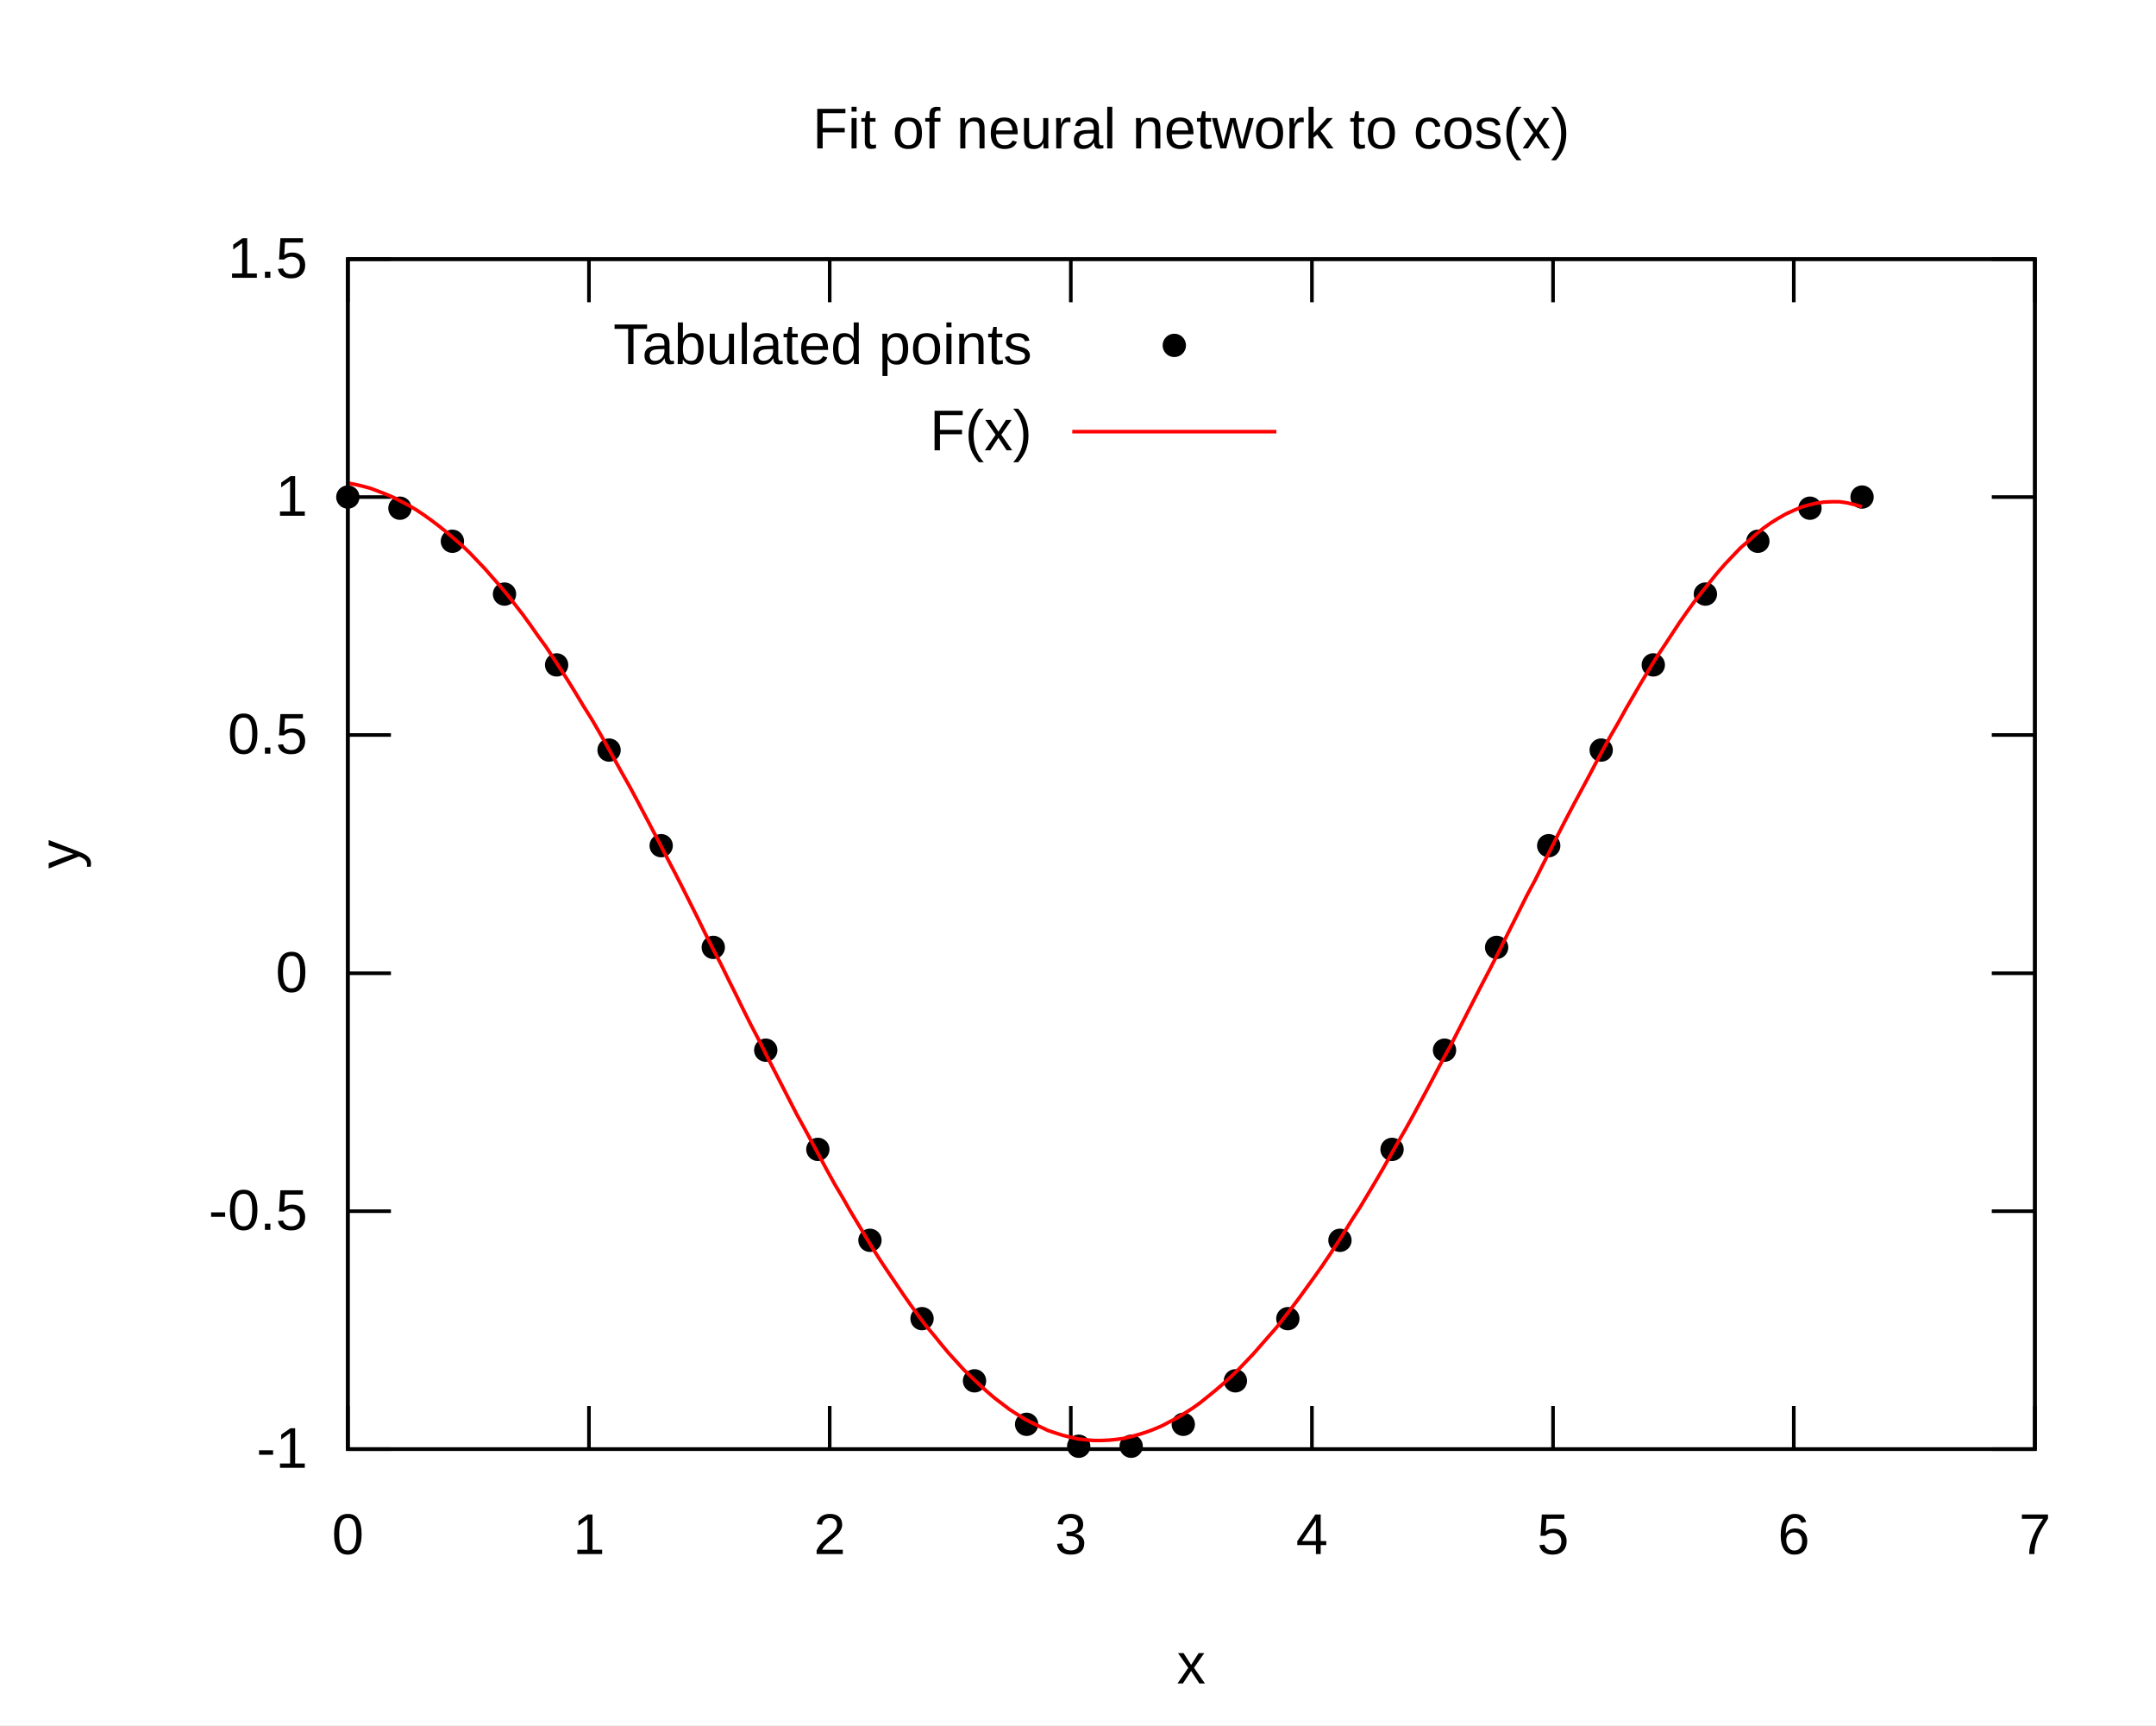
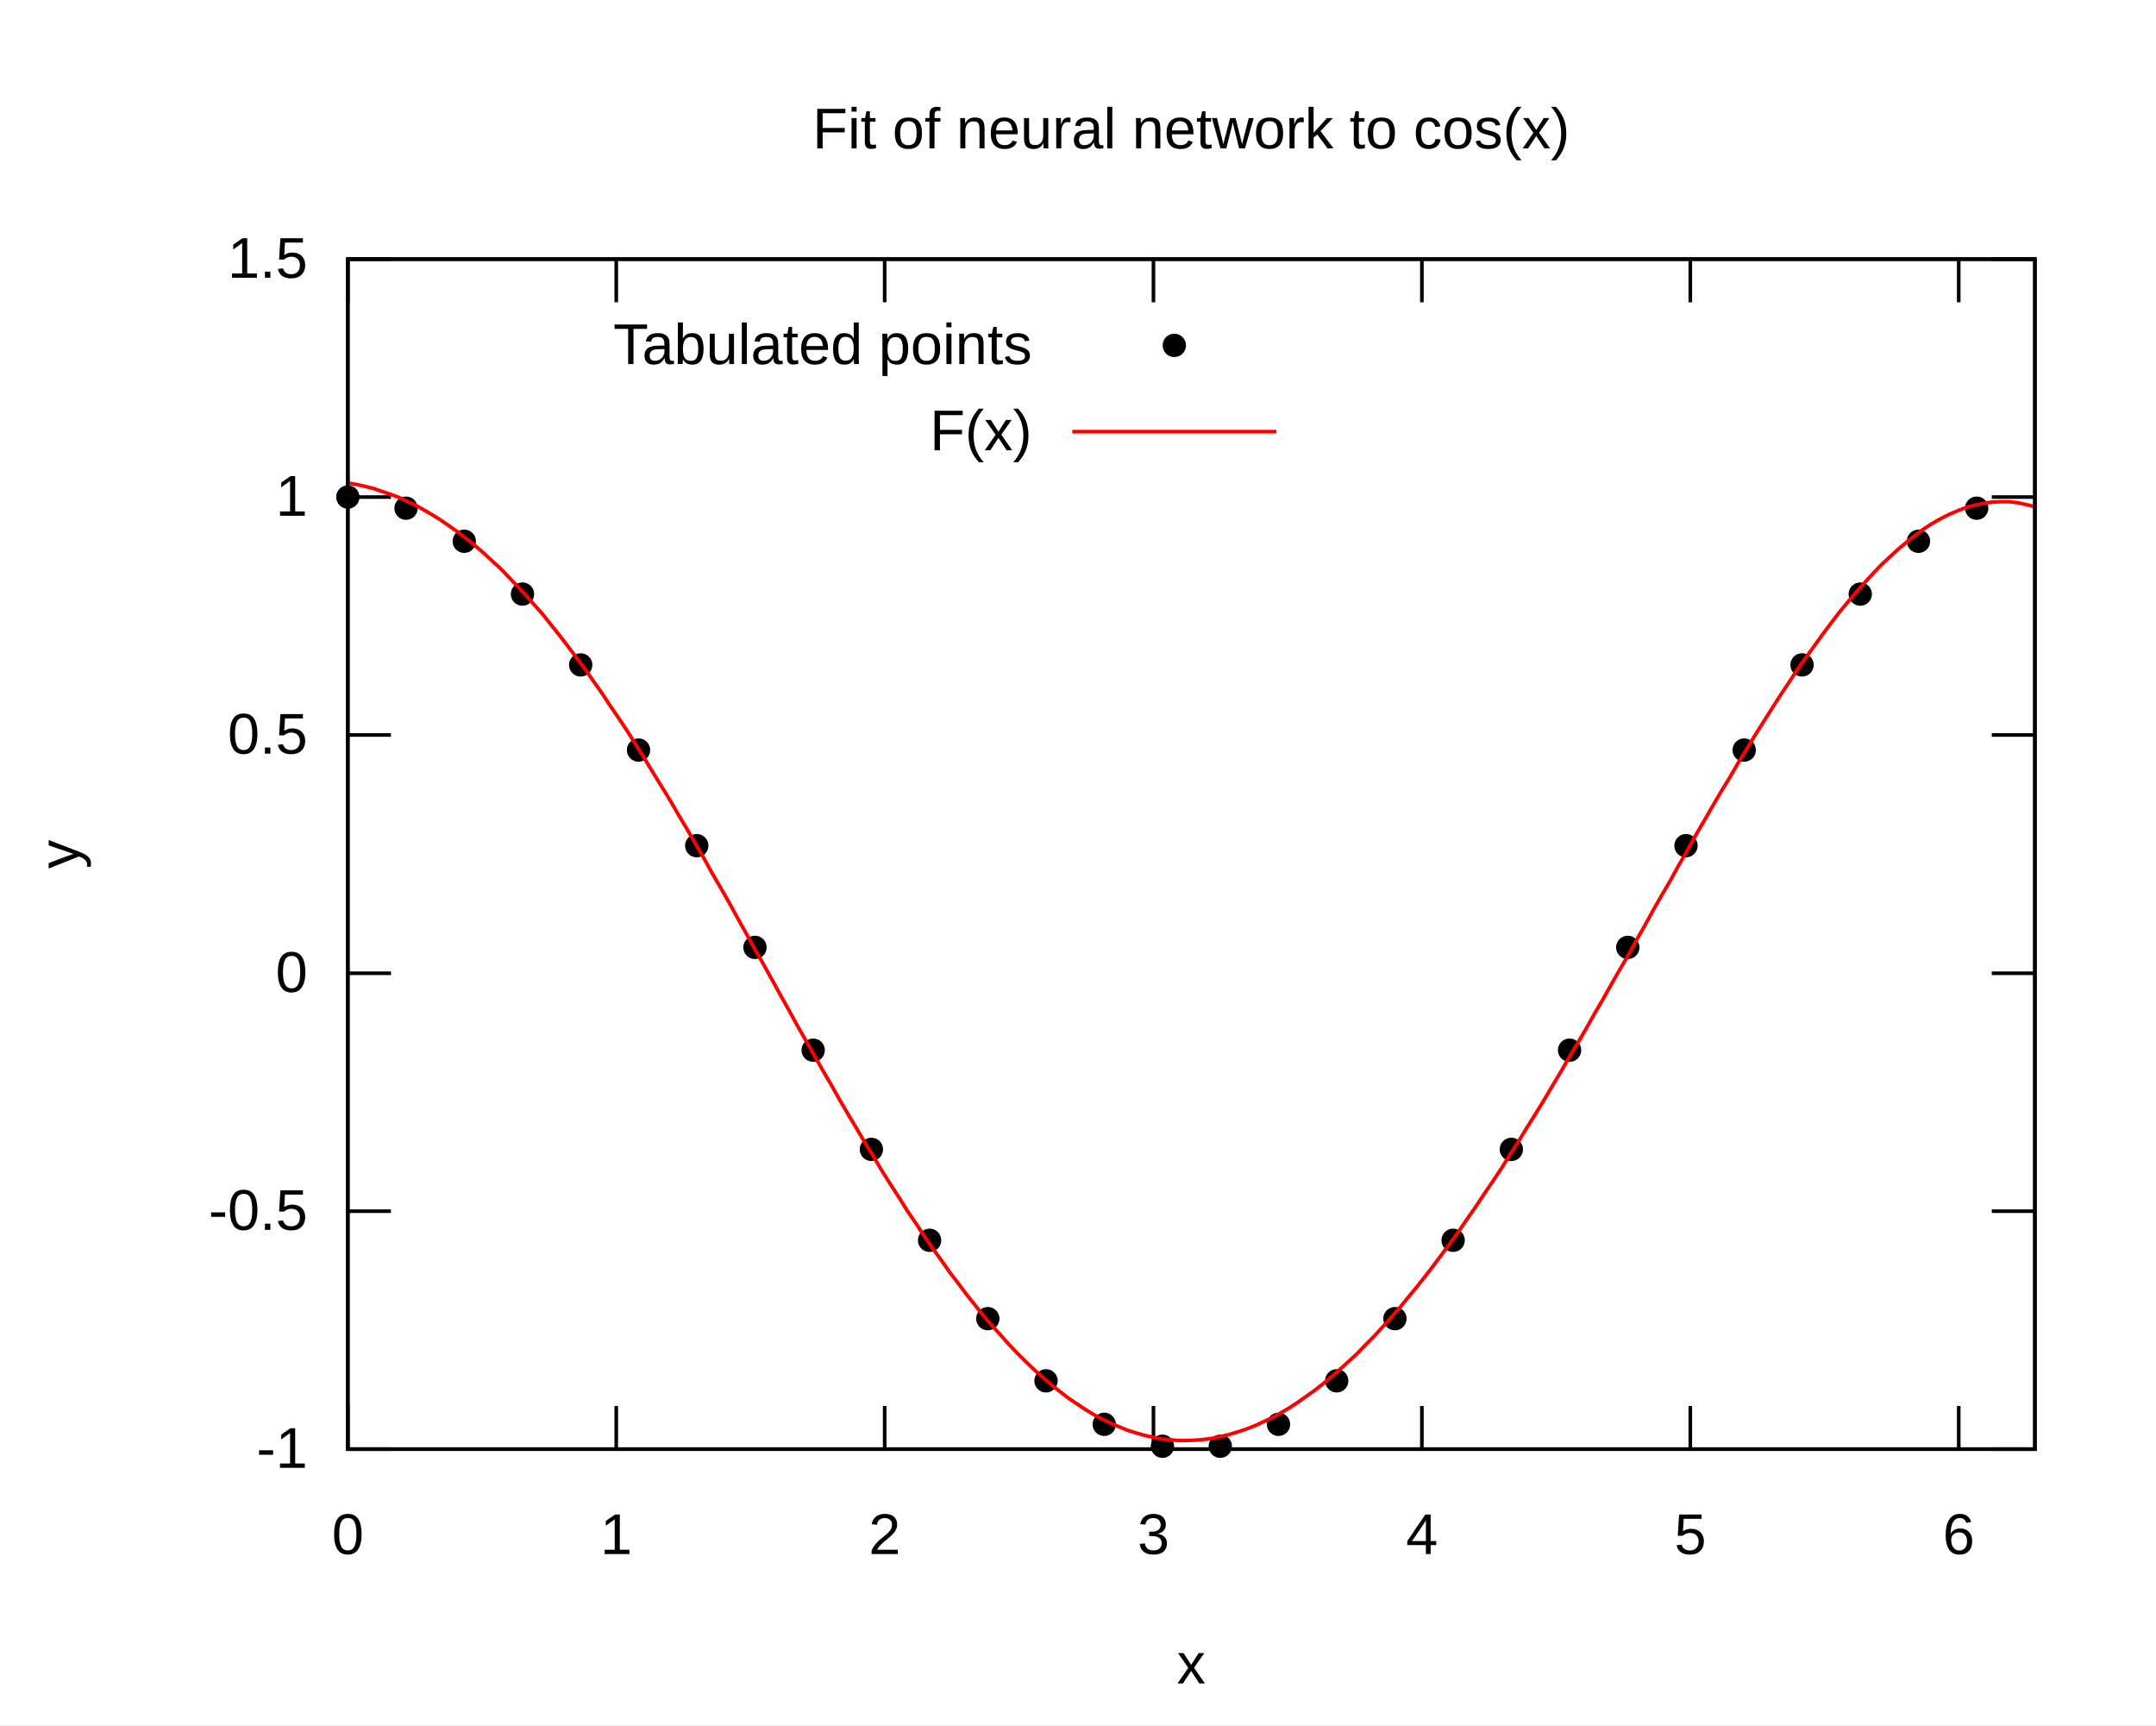
<svg xmlns="http://www.w3.org/2000/svg" xmlns:xlink="http://www.w3.org/1999/xlink" width="600" height="480" viewBox="0 0 600 480">
  <g id="gnuplot_canvas">
    <rect x="0" y="0" width="600" height="480" fill="#ffffff" />
    <defs>
      <circle id="gpDot" r="0.5" stroke-width="0.5" />
      <path id="gpPt0" stroke-width="0.167" stroke="currentColor" d="M-1,0 h2 M0,-1 v2" />
      <path id="gpPt1" stroke-width="0.167" stroke="currentColor" d="M-1,-1 L1,1 M1,-1 L-1,1" />
      <path id="gpPt2" stroke-width="0.167" stroke="currentColor" d="M-1,0 L1,0 M0,-1 L0,1 M-1,-1 L1,1 M-1,1 L1,-1" />
      <rect id="gpPt3" stroke-width="0.167" stroke="currentColor" x="-1" y="-1" width="2" height="2" />
      <rect id="gpPt4" stroke-width="0.167" stroke="currentColor" fill="currentColor" x="-1" y="-1" width="2" height="2" />
      <circle id="gpPt5" stroke-width="0.167" stroke="currentColor" cx="0" cy="0" r="1" />
      <use xlink:href="#gpPt5" id="gpPt6" fill="currentColor" stroke="none" />
      <path id="gpPt7" stroke-width="0.167" stroke="currentColor" d="M0,-1.33 L-1.33,0.67 L1.33,0.67 z" />
      <use xlink:href="#gpPt7" id="gpPt8" fill="currentColor" stroke="none" />
      <use xlink:href="#gpPt7" id="gpPt9" stroke="currentColor" transform="rotate(180)" />
      <use xlink:href="#gpPt9" id="gpPt10" fill="currentColor" stroke="none" />
      <use xlink:href="#gpPt3" id="gpPt11" stroke="currentColor" transform="rotate(45)" />
      <use xlink:href="#gpPt11" id="gpPt12" fill="currentColor" stroke="none" />
      <path id="gpPt13" stroke-width="0.167" stroke="currentColor" d="M0,1.330 L1.265,0.411 L0.782,-1.067 L-0.782,-1.076 L-1.265,0.411 z" />
      <use xlink:href="#gpPt13" id="gpPt14" fill="currentColor" stroke="none" />
      <filter id="textbox" filterUnits="objectBoundingBox" x="0" y="0" height="1" width="1">
        <feFlood flood-color="#FFFFFF" flood-opacity="1" result="bgnd" />
        <feComposite in="SourceGraphic" in2="bgnd" operator="atop" />
      </filter>
      <filter id="greybox" filterUnits="objectBoundingBox" x="0" y="0" height="1" width="1">
        <feFlood flood-color="lightgrey" flood-opacity="1" result="grey" />
        <feComposite in="SourceGraphic" in2="grey" operator="atop" />
      </filter>
    </defs>
    <g fill="none" color="#FFFFFF" stroke="currentColor" stroke-width="1.00" stroke-linecap="butt" stroke-linejoin="miter">
</g>
    <g fill="none" color="black" stroke="currentColor" stroke-width="1.00" stroke-linecap="butt" stroke-linejoin="miter">
      <path stroke="black" d="M96.8,403.2 L108.8,403.2 M566.3,403.2 L554.3,403.2  " />
      <g transform="translate(85.6,408.4)" stroke="none" fill="black" font-family="Arial" font-size="16.00" text-anchor="end">
        <text>
          <tspan font-family="Arial">-1</tspan>
        </text>
      </g>
    </g>
    <g fill="none" color="black" stroke="currentColor" stroke-width="1.00" stroke-linecap="butt" stroke-linejoin="miter">
      <path stroke="black" d="M96.8,337.0 L108.8,337.0 M566.3,337.0 L554.3,337.0  " />
      <g transform="translate(85.6,342.2)" stroke="none" fill="black" font-family="Arial" font-size="16.00" text-anchor="end">
        <text>
          <tspan font-family="Arial">-0.5</tspan>
        </text>
      </g>
    </g>
    <g fill="none" color="black" stroke="currentColor" stroke-width="1.00" stroke-linecap="butt" stroke-linejoin="miter">
      <path stroke="black" d="M96.8,270.8 L108.8,270.8 M566.3,270.8 L554.3,270.8  " />
      <g transform="translate(85.6,276.0)" stroke="none" fill="black" font-family="Arial" font-size="16.00" text-anchor="end">
        <text>
          <tspan font-family="Arial"> 0</tspan>
        </text>
      </g>
    </g>
    <g fill="none" color="black" stroke="currentColor" stroke-width="1.00" stroke-linecap="butt" stroke-linejoin="miter">
      <path stroke="black" d="M96.8,204.5 L108.8,204.5 M566.3,204.5 L554.3,204.5  " />
      <g transform="translate(85.6,209.7)" stroke="none" fill="black" font-family="Arial" font-size="16.00" text-anchor="end">
        <text>
          <tspan font-family="Arial"> 0.5</tspan>
        </text>
      </g>
    </g>
    <g fill="none" color="black" stroke="currentColor" stroke-width="1.00" stroke-linecap="butt" stroke-linejoin="miter">
      <path stroke="black" d="M96.8,138.3 L108.8,138.3 M566.3,138.3 L554.3,138.3  " />
      <g transform="translate(85.6,143.5)" stroke="none" fill="black" font-family="Arial" font-size="16.00" text-anchor="end">
        <text>
          <tspan font-family="Arial"> 1</tspan>
        </text>
      </g>
    </g>
    <g fill="none" color="black" stroke="currentColor" stroke-width="1.00" stroke-linecap="butt" stroke-linejoin="miter">
      <path stroke="black" d="M96.8,72.1 L108.8,72.1 M566.3,72.1 L554.3,72.1  " />
      <g transform="translate(85.6,77.3)" stroke="none" fill="black" font-family="Arial" font-size="16.00" text-anchor="end">
        <text>
          <tspan font-family="Arial"> 1.5</tspan>
        </text>
      </g>
    </g>
    <g fill="none" color="black" stroke="currentColor" stroke-width="1.00" stroke-linecap="butt" stroke-linejoin="miter">
      <path stroke="black" d="M96.8,403.2 L96.8,391.2 M96.8,72.1 L96.8,84.1  " />
      <g transform="translate(96.8,432.4)" stroke="none" fill="black" font-family="Arial" font-size="16.00" text-anchor="middle">
        <text>
          <tspan font-family="Arial"> 0</tspan>
        </text>
      </g>
    </g>
    <g fill="none" color="black" stroke="currentColor" stroke-width="1.00" stroke-linecap="butt" stroke-linejoin="miter">
-       <path stroke="black" d="M163.9,403.2 L163.9,391.2 M163.9,72.1 L163.9,84.1  " />
-       <g transform="translate(163.9,432.4)" stroke="none" fill="black" font-family="Arial" font-size="16.00" text-anchor="middle">
+       <path stroke="black" d="M171.5,403.2 L171.5,391.2 M171.5,72.1 L171.5,84.1  " />
+       <g transform="translate(171.5,432.4)" stroke="none" fill="black" font-family="Arial" font-size="16.00" text-anchor="middle">
        <text>
          <tspan font-family="Arial"> 1</tspan>
        </text>
      </g>
    </g>
    <g fill="none" color="black" stroke="currentColor" stroke-width="1.00" stroke-linecap="butt" stroke-linejoin="miter">
-       <path stroke="black" d="M230.9,403.2 L230.9,391.2 M230.9,72.1 L230.9,84.1  " />
-       <g transform="translate(230.9,432.4)" stroke="none" fill="black" font-family="Arial" font-size="16.00" text-anchor="middle">
+       <path stroke="black" d="M246.2,403.2 L246.2,391.2 M246.2,72.1 L246.2,84.1  " />
+       <g transform="translate(246.2,432.4)" stroke="none" fill="black" font-family="Arial" font-size="16.00" text-anchor="middle">
        <text>
          <tspan font-family="Arial"> 2</tspan>
        </text>
      </g>
    </g>
    <g fill="none" color="black" stroke="currentColor" stroke-width="1.00" stroke-linecap="butt" stroke-linejoin="miter">
-       <path stroke="black" d="M298.0,403.2 L298.0,391.2 M298.0,72.1 L298.0,84.1  " />
-       <g transform="translate(298.0,432.4)" stroke="none" fill="black" font-family="Arial" font-size="16.00" text-anchor="middle">
+       <path stroke="black" d="M321.0,403.2 L321.0,391.2 M321.0,72.1 L321.0,84.1  " />
+       <g transform="translate(321.0,432.4)" stroke="none" fill="black" font-family="Arial" font-size="16.00" text-anchor="middle">
        <text>
          <tspan font-family="Arial"> 3</tspan>
        </text>
      </g>
    </g>
    <g fill="none" color="black" stroke="currentColor" stroke-width="1.00" stroke-linecap="butt" stroke-linejoin="miter">
-       <path stroke="black" d="M365.1,403.2 L365.1,391.2 M365.1,72.1 L365.1,84.1  " />
-       <g transform="translate(365.1,432.4)" stroke="none" fill="black" font-family="Arial" font-size="16.00" text-anchor="middle">
+       <path stroke="black" d="M395.7,403.2 L395.7,391.2 M395.7,72.1 L395.7,84.1  " />
+       <g transform="translate(395.7,432.4)" stroke="none" fill="black" font-family="Arial" font-size="16.00" text-anchor="middle">
        <text>
          <tspan font-family="Arial"> 4</tspan>
        </text>
      </g>
    </g>
    <g fill="none" color="black" stroke="currentColor" stroke-width="1.00" stroke-linecap="butt" stroke-linejoin="miter">
-       <path stroke="black" d="M432.2,403.2 L432.2,391.2 M432.2,72.1 L432.2,84.1  " />
-       <g transform="translate(432.2,432.4)" stroke="none" fill="black" font-family="Arial" font-size="16.00" text-anchor="middle">
+       <path stroke="black" d="M470.4,403.2 L470.4,391.2 M470.4,72.1 L470.4,84.1  " />
+       <g transform="translate(470.4,432.4)" stroke="none" fill="black" font-family="Arial" font-size="16.00" text-anchor="middle">
        <text>
          <tspan font-family="Arial"> 5</tspan>
        </text>
      </g>
    </g>
    <g fill="none" color="black" stroke="currentColor" stroke-width="1.00" stroke-linecap="butt" stroke-linejoin="miter">
-       <path stroke="black" d="M499.2,403.2 L499.2,391.2 M499.2,72.1 L499.2,84.1  " />
-       <g transform="translate(499.2,432.4)" stroke="none" fill="black" font-family="Arial" font-size="16.00" text-anchor="middle">
+       <path stroke="black" d="M545.1,403.2 L545.1,391.2 M545.1,72.1 L545.1,84.1  " />
+       <g transform="translate(545.1,432.4)" stroke="none" fill="black" font-family="Arial" font-size="16.00" text-anchor="middle">
        <text>
          <tspan font-family="Arial"> 6</tspan>
-         </text>
-       </g>
-     </g>
-     <g fill="none" color="black" stroke="currentColor" stroke-width="1.00" stroke-linecap="butt" stroke-linejoin="miter">
-       <path stroke="black" d="M566.3,403.2 L566.3,391.2 M566.3,72.1 L566.3,84.1  " />
-       <g transform="translate(566.3,432.4)" stroke="none" fill="black" font-family="Arial" font-size="16.00" text-anchor="middle">
-         <text>
-           <tspan font-family="Arial"> 7</tspan>
        </text>
      </g>
    </g>
    <g fill="none" color="black" stroke="currentColor" stroke-width="1.00" stroke-linecap="butt" stroke-linejoin="miter">
</g>
    <g fill="none" color="black" stroke="currentColor" stroke-width="1.00" stroke-linecap="butt" stroke-linejoin="miter">
      <path stroke="black" d="M96.8,72.1 L96.8,403.2 L566.3,403.2 L566.3,72.1 L96.8,72.1 Z  " />
    </g>
    <g fill="none" color="black" stroke="currentColor" stroke-width="1.00" stroke-linecap="butt" stroke-linejoin="miter">
      <g transform="translate(22.0,237.7) rotate(270)" stroke="none" fill="black" font-family="Arial" font-size="16.00" text-anchor="middle">
        <text>
          <tspan font-family="Arial">y</tspan>
        </text>
      </g>
    </g>
    <g fill="none" color="black" stroke="currentColor" stroke-width="1.00" stroke-linecap="butt" stroke-linejoin="miter">
      <g transform="translate(331.5,468.4)" stroke="none" fill="black" font-family="Arial" font-size="16.00" text-anchor="middle">
        <text>
          <tspan font-family="Arial">x</tspan>
        </text>
      </g>
    </g>
    <g fill="none" color="black" stroke="currentColor" stroke-width="1.00" stroke-linecap="butt" stroke-linejoin="miter">
      <g transform="translate(331.5,41.3)" stroke="none" fill="black" font-family="Arial" font-size="16.00" text-anchor="middle">
        <text>
          <tspan font-family="Arial">Fit of neural network to cos(x)</tspan>
        </text>
      </g>
    </g>
    <g id="gnuplot_plot_1">
      <g fill="none" color="black" stroke="currentColor" stroke-width="1.00" stroke-linecap="butt" stroke-linejoin="miter">
        <g transform="translate(287.2,101.3)" stroke="none" fill="black" font-family="Arial" font-size="16.00" text-anchor="end">
          <text>
            <tspan font-family="Arial">Tabulated points</tspan>
          </text>
        </g>
      </g>
      <g fill="none" color="black" stroke="currentColor" stroke-width="1.00" stroke-linecap="butt" stroke-linejoin="miter">
        <use xlink:href="#gpPt6" transform="translate(96.8,138.3) scale(3.00)" color="rgb(  0,   0,   0)" />
-         <use xlink:href="#gpPt6" transform="translate(111.3,141.4) scale(3.00)" color="rgb(  0,   0,   0)" />
-         <use xlink:href="#gpPt6" transform="translate(125.9,150.6) scale(3.00)" color="rgb(  0,   0,   0)" />
-         <use xlink:href="#gpPt6" transform="translate(140.4,165.3) scale(3.00)" color="rgb(  0,   0,   0)" />
-         <use xlink:href="#gpPt6" transform="translate(154.9,185.0) scale(3.00)" color="rgb(  0,   0,   0)" />
-         <use xlink:href="#gpPt6" transform="translate(169.5,208.7) scale(3.00)" color="rgb(  0,   0,   0)" />
-         <use xlink:href="#gpPt6" transform="translate(184.0,235.3) scale(3.00)" color="rgb(  0,   0,   0)" />
-         <use xlink:href="#gpPt6" transform="translate(198.5,263.6) scale(3.00)" color="rgb(  0,   0,   0)" />
-         <use xlink:href="#gpPt6" transform="translate(213.1,292.2) scale(3.00)" color="rgb(  0,   0,   0)" />
-         <use xlink:href="#gpPt6" transform="translate(227.6,319.8) scale(3.00)" color="rgb(  0,   0,   0)" />
-         <use xlink:href="#gpPt6" transform="translate(242.1,345.1) scale(3.00)" color="rgb(  0,   0,   0)" />
-         <use xlink:href="#gpPt6" transform="translate(256.6,366.9) scale(3.00)" color="rgb(  0,   0,   0)" />
-         <use xlink:href="#gpPt6" transform="translate(271.2,384.2) scale(3.00)" color="rgb(  0,   0,   0)" />
-         <use xlink:href="#gpPt6" transform="translate(285.7,396.3) scale(3.00)" color="rgb(  0,   0,   0)" />
-         <use xlink:href="#gpPt6" transform="translate(300.2,402.4) scale(3.00)" color="rgb(  0,   0,   0)" />
-         <use xlink:href="#gpPt6" transform="translate(314.8,402.4) scale(3.00)" color="rgb(  0,   0,   0)" />
-         <use xlink:href="#gpPt6" transform="translate(329.3,396.3) scale(3.00)" color="rgb(  0,   0,   0)" />
-         <use xlink:href="#gpPt6" transform="translate(343.8,384.2) scale(3.00)" color="rgb(  0,   0,   0)" />
-         <use xlink:href="#gpPt6" transform="translate(358.4,366.9) scale(3.00)" color="rgb(  0,   0,   0)" />
-         <use xlink:href="#gpPt6" transform="translate(372.9,345.1) scale(3.00)" color="rgb(  0,   0,   0)" />
-         <use xlink:href="#gpPt6" transform="translate(387.4,319.8) scale(3.00)" color="rgb(  0,   0,   0)" />
-         <use xlink:href="#gpPt6" transform="translate(402.0,292.2) scale(3.00)" color="rgb(  0,   0,   0)" />
-         <use xlink:href="#gpPt6" transform="translate(416.5,263.6) scale(3.00)" color="rgb(  0,   0,   0)" />
-         <use xlink:href="#gpPt6" transform="translate(431.0,235.3) scale(3.00)" color="rgb(  0,   0,   0)" />
-         <use xlink:href="#gpPt6" transform="translate(445.6,208.7) scale(3.00)" color="rgb(  0,   0,   0)" />
-         <use xlink:href="#gpPt6" transform="translate(460.1,185.0) scale(3.00)" color="rgb(  0,   0,   0)" />
-         <use xlink:href="#gpPt6" transform="translate(474.6,165.3) scale(3.00)" color="rgb(  0,   0,   0)" />
-         <use xlink:href="#gpPt6" transform="translate(489.2,150.6) scale(3.00)" color="rgb(  0,   0,   0)" />
-         <use xlink:href="#gpPt6" transform="translate(503.7,141.4) scale(3.00)" color="rgb(  0,   0,   0)" />
-         <use xlink:href="#gpPt6" transform="translate(518.2,138.3) scale(3.00)" color="rgb(  0,   0,   0)" />
+         <use xlink:href="#gpPt6" transform="translate(113.0,141.4) scale(3.00)" color="rgb(  0,   0,   0)" />
+         <use xlink:href="#gpPt6" transform="translate(129.2,150.6) scale(3.00)" color="rgb(  0,   0,   0)" />
+         <use xlink:href="#gpPt6" transform="translate(145.4,165.3) scale(3.00)" color="rgb(  0,   0,   0)" />
+         <use xlink:href="#gpPt6" transform="translate(161.6,185.0) scale(3.00)" color="rgb(  0,   0,   0)" />
+         <use xlink:href="#gpPt6" transform="translate(177.7,208.7) scale(3.00)" color="rgb(  0,   0,   0)" />
+         <use xlink:href="#gpPt6" transform="translate(193.9,235.3) scale(3.00)" color="rgb(  0,   0,   0)" />
+         <use xlink:href="#gpPt6" transform="translate(210.1,263.6) scale(3.00)" color="rgb(  0,   0,   0)" />
+         <use xlink:href="#gpPt6" transform="translate(226.3,292.2) scale(3.00)" color="rgb(  0,   0,   0)" />
+         <use xlink:href="#gpPt6" transform="translate(242.5,319.8) scale(3.00)" color="rgb(  0,   0,   0)" />
+         <use xlink:href="#gpPt6" transform="translate(258.7,345.1) scale(3.00)" color="rgb(  0,   0,   0)" />
+         <use xlink:href="#gpPt6" transform="translate(274.9,366.9) scale(3.00)" color="rgb(  0,   0,   0)" />
+         <use xlink:href="#gpPt6" transform="translate(291.1,384.2) scale(3.00)" color="rgb(  0,   0,   0)" />
+         <use xlink:href="#gpPt6" transform="translate(307.3,396.3) scale(3.00)" color="rgb(  0,   0,   0)" />
+         <use xlink:href="#gpPt6" transform="translate(323.5,402.4) scale(3.00)" color="rgb(  0,   0,   0)" />
+         <use xlink:href="#gpPt6" transform="translate(339.6,402.4) scale(3.00)" color="rgb(  0,   0,   0)" />
+         <use xlink:href="#gpPt6" transform="translate(355.8,396.3) scale(3.00)" color="rgb(  0,   0,   0)" />
+         <use xlink:href="#gpPt6" transform="translate(372.0,384.2) scale(3.00)" color="rgb(  0,   0,   0)" />
+         <use xlink:href="#gpPt6" transform="translate(388.2,366.9) scale(3.00)" color="rgb(  0,   0,   0)" />
+         <use xlink:href="#gpPt6" transform="translate(404.4,345.1) scale(3.00)" color="rgb(  0,   0,   0)" />
+         <use xlink:href="#gpPt6" transform="translate(420.6,319.8) scale(3.00)" color="rgb(  0,   0,   0)" />
+         <use xlink:href="#gpPt6" transform="translate(436.8,292.2) scale(3.00)" color="rgb(  0,   0,   0)" />
+         <use xlink:href="#gpPt6" transform="translate(453.0,263.6) scale(3.00)" color="rgb(  0,   0,   0)" />
+         <use xlink:href="#gpPt6" transform="translate(469.2,235.3) scale(3.00)" color="rgb(  0,   0,   0)" />
+         <use xlink:href="#gpPt6" transform="translate(485.4,208.7) scale(3.00)" color="rgb(  0,   0,   0)" />
+         <use xlink:href="#gpPt6" transform="translate(501.5,185.0) scale(3.00)" color="rgb(  0,   0,   0)" />
+         <use xlink:href="#gpPt6" transform="translate(517.7,165.3) scale(3.00)" color="rgb(  0,   0,   0)" />
+         <use xlink:href="#gpPt6" transform="translate(533.9,150.6) scale(3.00)" color="rgb(  0,   0,   0)" />
+         <use xlink:href="#gpPt6" transform="translate(550.1,141.4) scale(3.00)" color="rgb(  0,   0,   0)" />
        <use xlink:href="#gpPt6" transform="translate(326.8,96.1) scale(3.00)" color="rgb(  0,   0,   0)" />
      </g>
    </g>
    <g id="gnuplot_plot_2">
      <g fill="none" color="black" stroke="currentColor" stroke-width="1.00" stroke-linecap="butt" stroke-linejoin="miter">
        <g transform="translate(287.2,125.3)" stroke="none" fill="black" font-family="Arial" font-size="16.00" text-anchor="end">
          <text>
            <tspan font-family="Arial">F(x)</tspan>
          </text>
        </g>
      </g>
      <g fill="none" color="black" stroke="currentColor" stroke-width="1.00" stroke-linecap="butt" stroke-linejoin="miter">
-         <path stroke="rgb(255,   0,   0)" d="M298.4,120.1 L355.2,120.1 M96.8,134.4 L98.9,134.8 L101.0,135.3 L103.2,135.9 L105.3,136.7 L107.4,137.5   L109.5,138.4 L111.6,139.5 L113.7,140.6 L115.9,141.9 L118.0,143.3 L120.1,144.8 L122.2,146.4 L124.3,148.1   L126.4,149.9 L128.6,151.8 L130.7,153.8 L132.8,156.0 L134.9,158.2 L137.0,160.6 L139.2,163.1 L141.3,165.6   L143.4,168.3 L145.5,171.0 L147.6,173.9 L149.7,176.9 L151.9,179.9 L154.0,183.1 L156.1,186.3 L158.2,189.6   L160.3,193.0 L162.4,196.5 L164.6,200.0 L166.7,203.6 L168.8,207.3 L170.9,211.1 L173.0,214.9 L175.2,218.8   L177.3,222.7 L179.4,226.7 L181.5,230.7 L183.6,234.7 L185.7,238.8 L187.9,243.0 L190.0,247.1 L192.1,251.3   L194.2,255.5 L196.3,259.8 L198.4,264.0 L200.6,268.2 L202.7,272.5 L204.8,276.7 L206.9,281.0 L209.0,285.2   L211.2,289.4 L213.3,293.6 L215.4,297.7 L217.5,301.8 L219.6,305.9 L221.7,310.0 L223.9,314.0 L226.0,317.9   L228.1,321.8 L230.2,325.7 L232.3,329.5 L234.5,333.2 L236.6,336.9 L238.7,340.4 L240.8,343.9 L242.9,347.4   L245.0,350.7 L247.2,354.0 L249.3,357.1 L251.4,360.2 L253.5,363.2 L255.6,366.1 L257.7,368.9 L259.9,371.5   L262.0,374.1 L264.1,376.6 L266.2,378.9 L268.3,381.2 L270.5,383.3 L272.6,385.3 L274.7,387.2 L276.8,389.0   L278.9,390.6 L281.0,392.2 L283.2,393.6 L285.3,394.9 L287.4,396.0 L289.5,397.0 L291.6,398.0 L293.7,398.7   L295.9,399.4 L298.0,399.9 L300.1,400.4 L302.2,400.6 L304.3,400.8 L306.5,400.8 L308.6,400.7 L310.7,400.5   L312.8,400.2 L314.9,399.7 L317.0,399.1 L319.2,398.4 L321.3,397.6 L323.4,396.7 L325.5,395.6 L327.6,394.5   L329.7,393.2 L331.9,391.8 L334.0,390.3 L336.1,388.6 L338.2,386.9 L340.3,385.1 L342.5,383.1 L344.6,381.1   L346.7,378.9 L348.8,376.7 L350.9,374.3 L353.0,371.9 L355.2,369.4 L357.3,366.7 L359.4,364.0 L361.5,361.2   L363.6,358.3 L365.7,355.4 L367.9,352.3 L370.0,349.2 L372.1,346.0 L374.2,342.7 L376.3,339.3 L378.5,335.9   L380.6,332.4 L382.7,328.9 L384.8,325.3 L386.9,321.6 L389.0,317.9 L391.2,314.1 L393.3,310.3 L395.4,306.4   L397.5,302.5 L399.6,298.5 L401.7,294.5 L403.9,290.5 L406.0,286.4 L408.1,282.3 L410.2,278.2 L412.3,274.1   L414.5,269.9 L416.6,265.8 L418.7,261.6 L420.8,257.4 L422.9,253.2 L425.0,249.0 L427.2,244.9 L429.3,240.7   L431.4,236.6 L433.5,232.4 L435.6,228.3 L437.7,224.3 L439.9,220.2 L442.0,216.3 L444.1,212.3 L446.2,208.4   L448.3,204.6 L450.5,200.8 L452.6,197.0 L454.7,193.4 L456.8,189.8 L458.9,186.3 L461.0,182.9 L463.2,179.6   L465.3,176.4 L467.4,173.2 L469.5,170.2 L471.6,167.3 L473.8,164.5 L475.9,161.9 L478.0,159.3 L480.1,156.9   L482.2,154.7 L484.3,152.5 L486.5,150.6 L488.6,148.7 L490.7,147.0 L492.8,145.5 L494.9,144.2 L497.0,143.0   L499.2,142.0 L501.3,141.1 L503.4,140.5 L505.5,140.0 L507.6,139.7 L509.8,139.6 L511.9,139.6 L514.0,139.9   L516.1,140.4 L518.2,141.0  " />
+         <path stroke="rgb(255,   0,   0)" d="M298.4,120.1 L355.2,120.1 M96.8,134.4 L99.2,134.8 L101.5,135.3 L103.9,135.9 L106.2,136.7 L108.6,137.5   L111.0,138.4 L113.3,139.5 L115.7,140.6 L118.0,141.9 L120.4,143.3 L122.8,144.8 L125.1,146.4 L127.5,148.1   L129.8,149.9 L132.2,151.8 L134.5,153.8 L136.9,156.0 L139.3,158.2 L141.6,160.6 L144.0,163.1 L146.3,165.6   L148.7,168.3 L151.1,171.0 L153.4,173.9 L155.8,176.9 L158.1,179.9 L160.5,183.1 L162.9,186.3 L165.2,189.6   L167.6,193.0 L169.9,196.5 L172.3,200.0 L174.7,203.6 L177.0,207.3 L179.4,211.1 L181.7,214.9 L184.1,218.8   L186.5,222.7 L188.8,226.7 L191.2,230.7 L193.5,234.7 L195.9,238.8 L198.2,243.0 L200.6,247.1 L203.0,251.3   L205.3,255.5 L207.7,259.8 L210.0,264.0 L212.4,268.2 L214.8,272.5 L217.1,276.7 L219.5,281.0 L221.8,285.2   L224.2,289.4 L226.6,293.6 L228.9,297.7 L231.3,301.8 L233.6,305.9 L236.0,310.0 L238.4,314.0 L240.7,317.9   L243.1,321.8 L245.4,325.7 L247.8,329.5 L250.2,333.2 L252.5,336.9 L254.9,340.4 L257.2,343.9 L259.6,347.4   L262.0,350.7 L264.3,354.0 L266.7,357.1 L269.0,360.2 L271.4,363.2 L273.7,366.1 L276.1,368.9 L278.5,371.5   L280.8,374.1 L283.2,376.6 L285.5,378.9 L287.9,381.2 L290.3,383.3 L292.6,385.3 L295.0,387.2 L297.3,389.0   L299.7,390.6 L302.1,392.2 L304.4,393.6 L306.8,394.9 L309.1,396.0 L311.5,397.0 L313.9,398.0 L316.2,398.7   L318.6,399.4 L320.9,399.9 L323.3,400.4 L325.7,400.6 L328.0,400.8 L330.4,400.8 L332.7,400.7 L335.1,400.5   L337.4,400.2 L339.8,399.7 L342.2,399.1 L344.5,398.4 L346.9,397.6 L349.2,396.7 L351.6,395.6 L354.0,394.5   L356.3,393.2 L358.7,391.8 L361.0,390.3 L363.4,388.6 L365.8,386.9 L368.1,385.1 L370.5,383.1 L372.8,381.1   L375.2,378.9 L377.6,376.7 L379.9,374.3 L382.3,371.9 L384.6,369.4 L387.0,366.7 L389.4,364.0 L391.7,361.2   L394.1,358.3 L396.4,355.4 L398.8,352.3 L401.1,349.2 L403.5,346.0 L405.9,342.7 L408.2,339.3 L410.6,335.9   L412.9,332.4 L415.3,328.9 L417.7,325.3 L420.0,321.6 L422.4,317.9 L424.7,314.1 L427.1,310.3 L429.5,306.4   L431.8,302.5 L434.2,298.5 L436.5,294.5 L438.9,290.5 L441.3,286.4 L443.6,282.3 L446.0,278.2 L448.3,274.1   L450.7,269.9 L453.1,265.8 L455.4,261.6 L457.8,257.4 L460.1,253.2 L462.5,249.0 L464.9,244.9 L467.2,240.7   L469.6,236.6 L471.9,232.4 L474.3,228.3 L476.6,224.3 L479.0,220.2 L481.4,216.3 L483.7,212.3 L486.1,208.4   L488.4,204.6 L490.8,200.8 L493.2,197.0 L495.5,193.4 L497.9,189.8 L500.2,186.3 L502.6,182.9 L505.0,179.6   L507.3,176.4 L509.7,173.2 L512.0,170.2 L514.4,167.3 L516.8,164.5 L519.1,161.9 L521.5,159.3 L523.8,156.9   L526.2,154.7 L528.6,152.5 L530.9,150.6 L533.3,148.7 L535.6,147.0 L538.0,145.5 L540.3,144.2 L542.7,143.0   L545.1,142.0 L547.4,141.1 L549.8,140.5 L552.1,140.0 L554.5,139.7 L556.9,139.6 L559.2,139.6 L561.6,139.9   L563.9,140.4 L566.3,141.0  " />
      </g>
    </g>
    <g fill="none" color="#FFFFFF" stroke="rgb(255,   0,   0)" stroke-width="2.00" stroke-linecap="butt" stroke-linejoin="miter">
</g>
    <g fill="none" color="black" stroke="currentColor" stroke-width="2.00" stroke-linecap="butt" stroke-linejoin="miter">
</g>
    <g fill="none" color="black" stroke="black" stroke-width="1.00" stroke-linecap="butt" stroke-linejoin="miter">
</g>
    <g fill="none" color="black" stroke="currentColor" stroke-width="1.00" stroke-linecap="butt" stroke-linejoin="miter">
      <path stroke="black" d="M96.8,72.1 L96.8,403.2 L566.3,403.2 L566.3,72.1 L96.8,72.1 Z  " />
    </g>
    <g fill="none" color="black" stroke="currentColor" stroke-width="1.00" stroke-linecap="butt" stroke-linejoin="miter">
</g>
  </g>
</svg>
